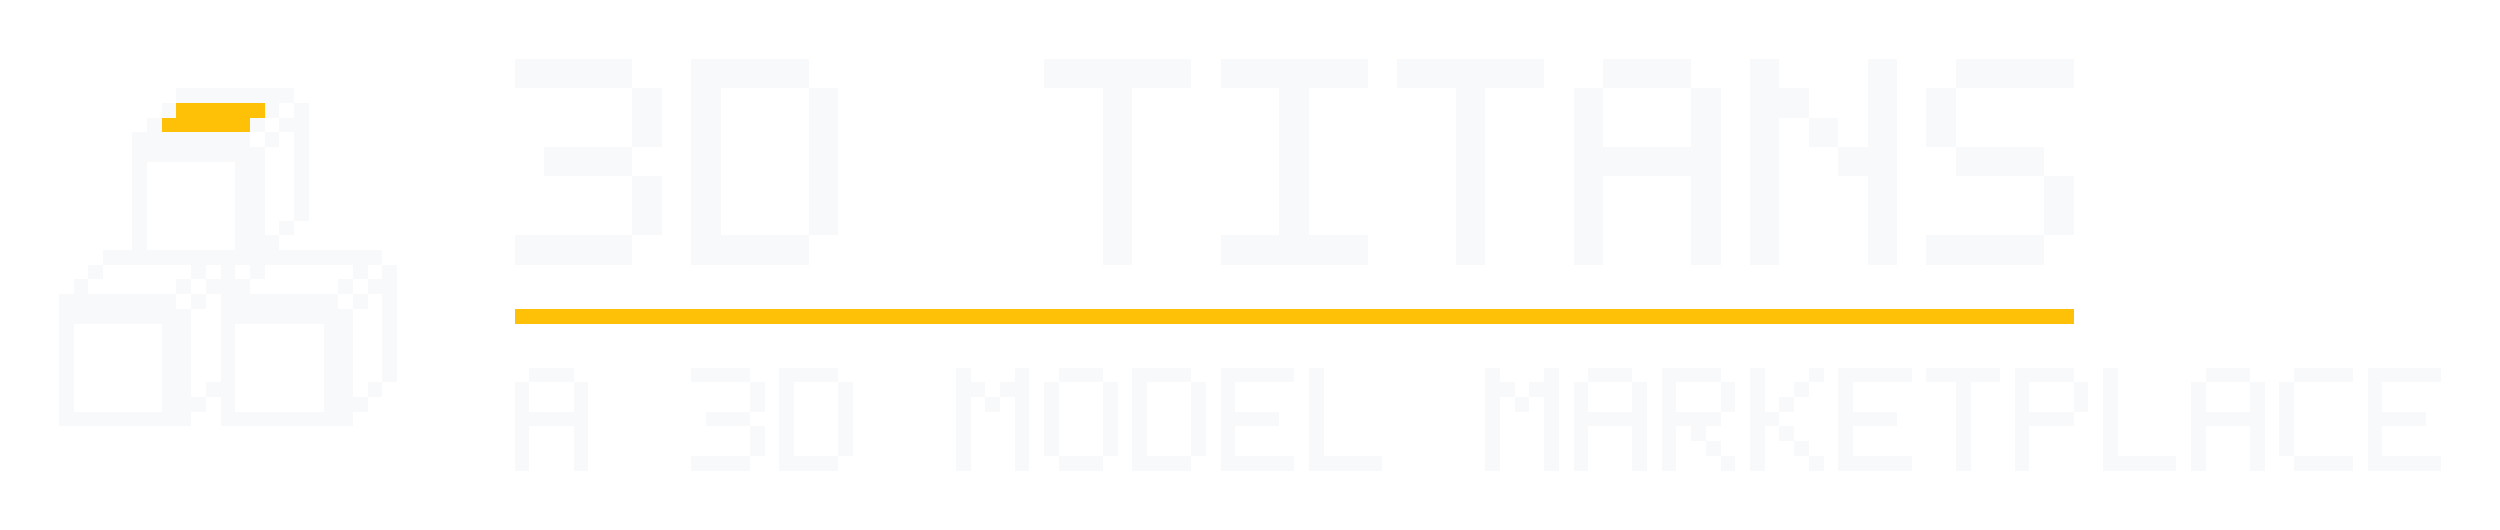
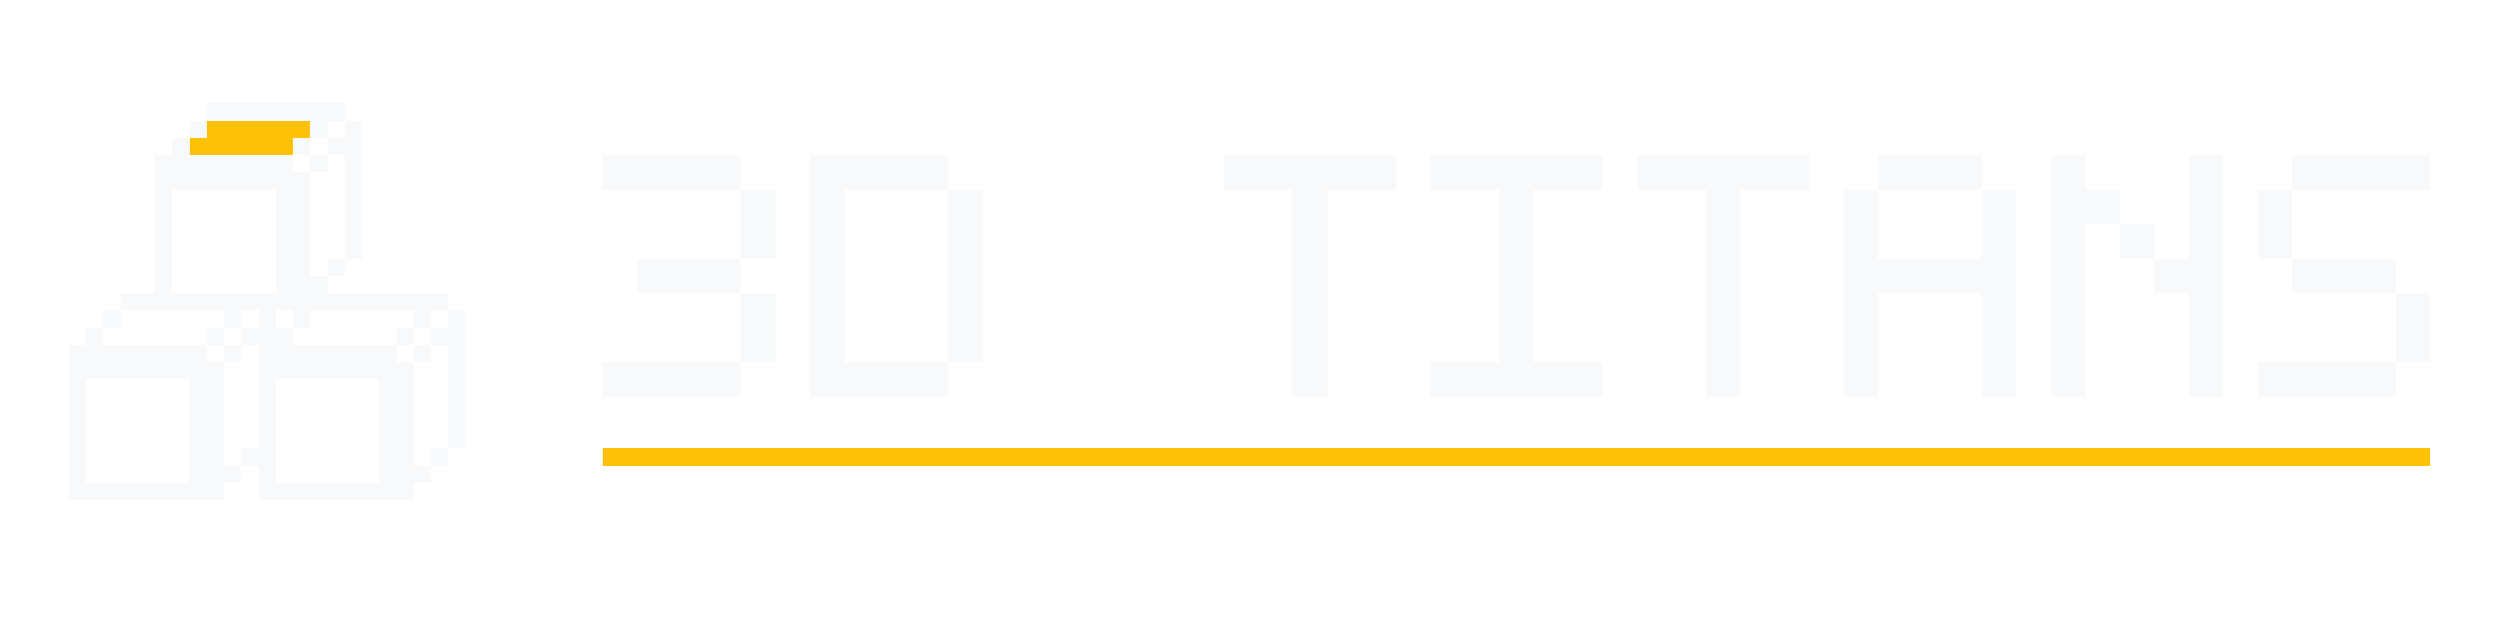
- <svg xmlns="http://www.w3.org/2000/svg" viewBox="0 0 680 144" shape-rendering="crispEdges" style="image-rendering:pixelated;display:block">
+ <svg xmlns="http://www.w3.org/2000/svg" viewBox="0 0 580 144" shape-rendering="crispEdges" style="image-rendering:pixelated;display:block">
  <rect x="28" y="68" width="4" height="4" fill="#F8F9FA" />
  <rect x="32" y="68" width="4" height="4" fill="#F8F9FA" />
  <rect x="36" y="68" width="4" height="4" fill="#F8F9FA" />
  <rect x="40" y="68" width="4" height="4" fill="#F8F9FA" />
  <rect x="44" y="68" width="4" height="4" fill="#F8F9FA" />
  <rect x="48" y="68" width="4" height="4" fill="#F8F9FA" />
  <rect x="52" y="68" width="4" height="4" fill="#F8F9FA" />
  <rect x="56" y="68" width="4" height="4" fill="#F8F9FA" />
  <rect x="24" y="72" width="4" height="4" fill="#F8F9FA" />
  <rect x="52" y="72" width="4" height="4" fill="#F8F9FA" />
  <rect x="60" y="72" width="4" height="4" fill="#F8F9FA" />
  <rect x="20" y="76" width="4" height="4" fill="#F8F9FA" />
  <rect x="48" y="76" width="4" height="4" fill="#F8F9FA" />
  <rect x="56" y="76" width="4" height="4" fill="#F8F9FA" />
  <rect x="60" y="76" width="4" height="4" fill="#F8F9FA" />
  <rect x="16" y="80" width="4" height="4" fill="#F8F9FA" />
  <rect x="20" y="80" width="4" height="4" fill="#F8F9FA" />
  <rect x="24" y="80" width="4" height="4" fill="#F8F9FA" />
  <rect x="28" y="80" width="4" height="4" fill="#F8F9FA" />
  <rect x="32" y="80" width="4" height="4" fill="#F8F9FA" />
  <rect x="36" y="80" width="4" height="4" fill="#F8F9FA" />
  <rect x="40" y="80" width="4" height="4" fill="#F8F9FA" />
  <rect x="44" y="80" width="4" height="4" fill="#F8F9FA" />
  <rect x="52" y="80" width="4" height="4" fill="#F8F9FA" />
  <rect x="60" y="80" width="4" height="4" fill="#F8F9FA" />
  <rect x="16" y="84" width="4" height="4" fill="#F8F9FA" />
  <rect x="20" y="84" width="4" height="4" fill="#F8F9FA" />
  <rect x="24" y="84" width="4" height="4" fill="#F8F9FA" />
  <rect x="28" y="84" width="4" height="4" fill="#F8F9FA" />
  <rect x="32" y="84" width="4" height="4" fill="#F8F9FA" />
  <rect x="36" y="84" width="4" height="4" fill="#F8F9FA" />
  <rect x="40" y="84" width="4" height="4" fill="#F8F9FA" />
  <rect x="44" y="84" width="4" height="4" fill="#F8F9FA" />
  <rect x="48" y="84" width="4" height="4" fill="#F8F9FA" />
  <rect x="60" y="84" width="4" height="4" fill="#F8F9FA" />
  <rect x="16" y="88" width="4" height="4" fill="#F8F9FA" />
  <rect x="44" y="88" width="4" height="4" fill="#F8F9FA" />
  <rect x="48" y="88" width="4" height="4" fill="#F8F9FA" />
  <rect x="60" y="88" width="4" height="4" fill="#F8F9FA" />
  <rect x="16" y="92" width="4" height="4" fill="#F8F9FA" />
  <rect x="44" y="92" width="4" height="4" fill="#F8F9FA" />
  <rect x="48" y="92" width="4" height="4" fill="#F8F9FA" />
  <rect x="60" y="92" width="4" height="4" fill="#F8F9FA" />
  <rect x="16" y="96" width="4" height="4" fill="#F8F9FA" />
  <rect x="44" y="96" width="4" height="4" fill="#F8F9FA" />
  <rect x="48" y="96" width="4" height="4" fill="#F8F9FA" />
  <rect x="60" y="96" width="4" height="4" fill="#F8F9FA" />
  <rect x="16" y="100" width="4" height="4" fill="#F8F9FA" />
  <rect x="44" y="100" width="4" height="4" fill="#F8F9FA" />
  <rect x="48" y="100" width="4" height="4" fill="#F8F9FA" />
  <rect x="60" y="100" width="4" height="4" fill="#F8F9FA" />
  <rect x="16" y="104" width="4" height="4" fill="#F8F9FA" />
  <rect x="44" y="104" width="4" height="4" fill="#F8F9FA" />
  <rect x="48" y="104" width="4" height="4" fill="#F8F9FA" />
  <rect x="56" y="104" width="4" height="4" fill="#F8F9FA" />
  <rect x="16" y="108" width="4" height="4" fill="#F8F9FA" />
  <rect x="44" y="108" width="4" height="4" fill="#F8F9FA" />
  <rect x="48" y="108" width="4" height="4" fill="#F8F9FA" />
  <rect x="52" y="108" width="4" height="4" fill="#F8F9FA" />
  <rect x="16" y="112" width="4" height="4" fill="#F8F9FA" />
  <rect x="20" y="112" width="4" height="4" fill="#F8F9FA" />
  <rect x="24" y="112" width="4" height="4" fill="#F8F9FA" />
  <rect x="28" y="112" width="4" height="4" fill="#F8F9FA" />
  <rect x="32" y="112" width="4" height="4" fill="#F8F9FA" />
  <rect x="36" y="112" width="4" height="4" fill="#F8F9FA" />
  <rect x="40" y="112" width="4" height="4" fill="#F8F9FA" />
  <rect x="44" y="112" width="4" height="4" fill="#F8F9FA" />
  <rect x="48" y="112" width="4" height="4" fill="#F8F9FA" />
  <rect x="72" y="68" width="4" height="4" fill="#F8F9FA" />
  <rect x="76" y="68" width="4" height="4" fill="#F8F9FA" />
  <rect x="80" y="68" width="4" height="4" fill="#F8F9FA" />
  <rect x="84" y="68" width="4" height="4" fill="#F8F9FA" />
  <rect x="88" y="68" width="4" height="4" fill="#F8F9FA" />
  <rect x="92" y="68" width="4" height="4" fill="#F8F9FA" />
  <rect x="96" y="68" width="4" height="4" fill="#F8F9FA" />
  <rect x="100" y="68" width="4" height="4" fill="#F8F9FA" />
  <rect x="68" y="72" width="4" height="4" fill="#F8F9FA" />
  <rect x="96" y="72" width="4" height="4" fill="#F8F9FA" />
  <rect x="104" y="72" width="4" height="4" fill="#F8F9FA" />
  <rect x="64" y="76" width="4" height="4" fill="#F8F9FA" />
  <rect x="92" y="76" width="4" height="4" fill="#F8F9FA" />
  <rect x="100" y="76" width="4" height="4" fill="#F8F9FA" />
  <rect x="104" y="76" width="4" height="4" fill="#F8F9FA" />
  <rect x="60" y="80" width="4" height="4" fill="#F8F9FA" />
  <rect x="64" y="80" width="4" height="4" fill="#F8F9FA" />
  <rect x="68" y="80" width="4" height="4" fill="#F8F9FA" />
  <rect x="72" y="80" width="4" height="4" fill="#F8F9FA" />
  <rect x="76" y="80" width="4" height="4" fill="#F8F9FA" />
  <rect x="80" y="80" width="4" height="4" fill="#F8F9FA" />
  <rect x="84" y="80" width="4" height="4" fill="#F8F9FA" />
  <rect x="88" y="80" width="4" height="4" fill="#F8F9FA" />
  <rect x="96" y="80" width="4" height="4" fill="#F8F9FA" />
  <rect x="104" y="80" width="4" height="4" fill="#F8F9FA" />
  <rect x="60" y="84" width="4" height="4" fill="#F8F9FA" />
  <rect x="64" y="84" width="4" height="4" fill="#F8F9FA" />
  <rect x="68" y="84" width="4" height="4" fill="#F8F9FA" />
  <rect x="72" y="84" width="4" height="4" fill="#F8F9FA" />
  <rect x="76" y="84" width="4" height="4" fill="#F8F9FA" />
  <rect x="80" y="84" width="4" height="4" fill="#F8F9FA" />
  <rect x="84" y="84" width="4" height="4" fill="#F8F9FA" />
  <rect x="88" y="84" width="4" height="4" fill="#F8F9FA" />
  <rect x="92" y="84" width="4" height="4" fill="#F8F9FA" />
  <rect x="104" y="84" width="4" height="4" fill="#F8F9FA" />
  <rect x="60" y="88" width="4" height="4" fill="#F8F9FA" />
  <rect x="88" y="88" width="4" height="4" fill="#F8F9FA" />
  <rect x="92" y="88" width="4" height="4" fill="#F8F9FA" />
  <rect x="104" y="88" width="4" height="4" fill="#F8F9FA" />
  <rect x="60" y="92" width="4" height="4" fill="#F8F9FA" />
  <rect x="88" y="92" width="4" height="4" fill="#F8F9FA" />
  <rect x="92" y="92" width="4" height="4" fill="#F8F9FA" />
  <rect x="104" y="92" width="4" height="4" fill="#F8F9FA" />
  <rect x="60" y="96" width="4" height="4" fill="#F8F9FA" />
  <rect x="88" y="96" width="4" height="4" fill="#F8F9FA" />
  <rect x="92" y="96" width="4" height="4" fill="#F8F9FA" />
  <rect x="104" y="96" width="4" height="4" fill="#F8F9FA" />
  <rect x="60" y="100" width="4" height="4" fill="#F8F9FA" />
  <rect x="88" y="100" width="4" height="4" fill="#F8F9FA" />
  <rect x="92" y="100" width="4" height="4" fill="#F8F9FA" />
  <rect x="104" y="100" width="4" height="4" fill="#F8F9FA" />
  <rect x="60" y="104" width="4" height="4" fill="#F8F9FA" />
  <rect x="88" y="104" width="4" height="4" fill="#F8F9FA" />
  <rect x="92" y="104" width="4" height="4" fill="#F8F9FA" />
  <rect x="100" y="104" width="4" height="4" fill="#F8F9FA" />
  <rect x="60" y="108" width="4" height="4" fill="#F8F9FA" />
  <rect x="88" y="108" width="4" height="4" fill="#F8F9FA" />
  <rect x="92" y="108" width="4" height="4" fill="#F8F9FA" />
  <rect x="96" y="108" width="4" height="4" fill="#F8F9FA" />
  <rect x="60" y="112" width="4" height="4" fill="#F8F9FA" />
  <rect x="64" y="112" width="4" height="4" fill="#F8F9FA" />
  <rect x="68" y="112" width="4" height="4" fill="#F8F9FA" />
  <rect x="72" y="112" width="4" height="4" fill="#F8F9FA" />
  <rect x="76" y="112" width="4" height="4" fill="#F8F9FA" />
  <rect x="80" y="112" width="4" height="4" fill="#F8F9FA" />
  <rect x="84" y="112" width="4" height="4" fill="#F8F9FA" />
  <rect x="88" y="112" width="4" height="4" fill="#F8F9FA" />
  <rect x="92" y="112" width="4" height="4" fill="#F8F9FA" />
  <rect x="48" y="24" width="4" height="4" fill="#F8F9FA" />
  <rect x="52" y="24" width="4" height="4" fill="#F8F9FA" />
  <rect x="56" y="24" width="4" height="4" fill="#F8F9FA" />
  <rect x="60" y="24" width="4" height="4" fill="#F8F9FA" />
  <rect x="64" y="24" width="4" height="4" fill="#F8F9FA" />
  <rect x="68" y="24" width="4" height="4" fill="#F8F9FA" />
  <rect x="72" y="24" width="4" height="4" fill="#F8F9FA" />
  <rect x="76" y="24" width="4" height="4" fill="#F8F9FA" />
  <rect x="44" y="28" width="4" height="4" fill="#F8F9FA" />
  <rect x="48" y="28" width="4" height="4" fill="#FFC107" />
  <rect x="52" y="28" width="4" height="4" fill="#FFC107" />
  <rect x="56" y="28" width="4" height="4" fill="#FFC107" />
  <rect x="60" y="28" width="4" height="4" fill="#FFC107" />
  <rect x="64" y="28" width="4" height="4" fill="#FFC107" />
  <rect x="68" y="28" width="4" height="4" fill="#FFC107" />
  <rect x="72" y="28" width="4" height="4" fill="#F8F9FA" />
  <rect x="80" y="28" width="4" height="4" fill="#F8F9FA" />
  <rect x="40" y="32" width="4" height="4" fill="#F8F9FA" />
  <rect x="44" y="32" width="4" height="4" fill="#FFC107" />
  <rect x="48" y="32" width="4" height="4" fill="#FFC107" />
  <rect x="52" y="32" width="4" height="4" fill="#FFC107" />
  <rect x="56" y="32" width="4" height="4" fill="#FFC107" />
  <rect x="60" y="32" width="4" height="4" fill="#FFC107" />
  <rect x="64" y="32" width="4" height="4" fill="#FFC107" />
  <rect x="68" y="32" width="4" height="4" fill="#F8F9FA" />
  <rect x="76" y="32" width="4" height="4" fill="#F8F9FA" />
  <rect x="80" y="32" width="4" height="4" fill="#F8F9FA" />
  <rect x="36" y="36" width="4" height="4" fill="#F8F9FA" />
  <rect x="40" y="36" width="4" height="4" fill="#F8F9FA" />
  <rect x="44" y="36" width="4" height="4" fill="#F8F9FA" />
  <rect x="48" y="36" width="4" height="4" fill="#F8F9FA" />
  <rect x="52" y="36" width="4" height="4" fill="#F8F9FA" />
  <rect x="56" y="36" width="4" height="4" fill="#F8F9FA" />
  <rect x="60" y="36" width="4" height="4" fill="#F8F9FA" />
  <rect x="64" y="36" width="4" height="4" fill="#F8F9FA" />
  <rect x="72" y="36" width="4" height="4" fill="#F8F9FA" />
  <rect x="80" y="36" width="4" height="4" fill="#F8F9FA" />
  <rect x="36" y="40" width="4" height="4" fill="#F8F9FA" />
  <rect x="40" y="40" width="4" height="4" fill="#F8F9FA" />
  <rect x="44" y="40" width="4" height="4" fill="#F8F9FA" />
  <rect x="48" y="40" width="4" height="4" fill="#F8F9FA" />
  <rect x="52" y="40" width="4" height="4" fill="#F8F9FA" />
  <rect x="56" y="40" width="4" height="4" fill="#F8F9FA" />
  <rect x="60" y="40" width="4" height="4" fill="#F8F9FA" />
  <rect x="64" y="40" width="4" height="4" fill="#F8F9FA" />
  <rect x="68" y="40" width="4" height="4" fill="#F8F9FA" />
  <rect x="80" y="40" width="4" height="4" fill="#F8F9FA" />
  <rect x="36" y="44" width="4" height="4" fill="#F8F9FA" />
  <rect x="64" y="44" width="4" height="4" fill="#F8F9FA" />
  <rect x="68" y="44" width="4" height="4" fill="#F8F9FA" />
  <rect x="80" y="44" width="4" height="4" fill="#F8F9FA" />
  <rect x="36" y="48" width="4" height="4" fill="#F8F9FA" />
  <rect x="64" y="48" width="4" height="4" fill="#F8F9FA" />
  <rect x="68" y="48" width="4" height="4" fill="#F8F9FA" />
  <rect x="80" y="48" width="4" height="4" fill="#F8F9FA" />
  <rect x="36" y="52" width="4" height="4" fill="#F8F9FA" />
  <rect x="64" y="52" width="4" height="4" fill="#F8F9FA" />
  <rect x="68" y="52" width="4" height="4" fill="#F8F9FA" />
  <rect x="80" y="52" width="4" height="4" fill="#F8F9FA" />
  <rect x="36" y="56" width="4" height="4" fill="#F8F9FA" />
  <rect x="64" y="56" width="4" height="4" fill="#F8F9FA" />
  <rect x="68" y="56" width="4" height="4" fill="#F8F9FA" />
  <rect x="80" y="56" width="4" height="4" fill="#F8F9FA" />
  <rect x="36" y="60" width="4" height="4" fill="#F8F9FA" />
  <rect x="64" y="60" width="4" height="4" fill="#F8F9FA" />
  <rect x="68" y="60" width="4" height="4" fill="#F8F9FA" />
  <rect x="76" y="60" width="4" height="4" fill="#F8F9FA" />
  <rect x="36" y="64" width="4" height="4" fill="#F8F9FA" />
  <rect x="64" y="64" width="4" height="4" fill="#F8F9FA" />
  <rect x="68" y="64" width="4" height="4" fill="#F8F9FA" />
  <rect x="72" y="64" width="4" height="4" fill="#F8F9FA" />
  <rect x="36" y="68" width="4" height="4" fill="#F8F9FA" />
  <rect x="40" y="68" width="4" height="4" fill="#F8F9FA" />
  <rect x="44" y="68" width="4" height="4" fill="#F8F9FA" />
  <rect x="48" y="68" width="4" height="4" fill="#F8F9FA" />
  <rect x="52" y="68" width="4" height="4" fill="#F8F9FA" />
  <rect x="56" y="68" width="4" height="4" fill="#F8F9FA" />
  <rect x="60" y="68" width="4" height="4" fill="#F8F9FA" />
  <rect x="64" y="68" width="4" height="4" fill="#F8F9FA" />
  <rect x="68" y="68" width="4" height="4" fill="#F8F9FA" />
-   <rect x="140" y="16" width="8" height="8" fill="#F8F9FA" />
-   <rect x="148" y="16" width="8" height="8" fill="#F8F9FA" />
-   <rect x="156" y="16" width="8" height="8" fill="#F8F9FA" />
-   <rect x="164" y="16" width="8" height="8" fill="#F8F9FA" />
-   <rect x="172" y="24" width="8" height="8" fill="#F8F9FA" />
-   <rect x="172" y="32" width="8" height="8" fill="#F8F9FA" />
-   <rect x="148" y="40" width="8" height="8" fill="#F8F9FA" />
-   <rect x="156" y="40" width="8" height="8" fill="#F8F9FA" />
-   <rect x="164" y="40" width="8" height="8" fill="#F8F9FA" />
-   <rect x="172" y="48" width="8" height="8" fill="#F8F9FA" />
-   <rect x="172" y="56" width="8" height="8" fill="#F8F9FA" />
-   <rect x="140" y="64" width="8" height="8" fill="#F8F9FA" />
-   <rect x="148" y="64" width="8" height="8" fill="#F8F9FA" />
-   <rect x="156" y="64" width="8" height="8" fill="#F8F9FA" />
-   <rect x="164" y="64" width="8" height="8" fill="#F8F9FA" />
-   <rect x="188" y="16" width="8" height="8" fill="#F8F9FA" />
-   <rect x="196" y="16" width="8" height="8" fill="#F8F9FA" />
-   <rect x="204" y="16" width="8" height="8" fill="#F8F9FA" />
-   <rect x="212" y="16" width="8" height="8" fill="#F8F9FA" />
-   <rect x="188" y="24" width="8" height="8" fill="#F8F9FA" />
-   <rect x="220" y="24" width="8" height="8" fill="#F8F9FA" />
-   <rect x="188" y="32" width="8" height="8" fill="#F8F9FA" />
-   <rect x="220" y="32" width="8" height="8" fill="#F8F9FA" />
-   <rect x="188" y="40" width="8" height="8" fill="#F8F9FA" />
-   <rect x="220" y="40" width="8" height="8" fill="#F8F9FA" />
-   <rect x="188" y="48" width="8" height="8" fill="#F8F9FA" />
-   <rect x="220" y="48" width="8" height="8" fill="#F8F9FA" />
-   <rect x="188" y="56" width="8" height="8" fill="#F8F9FA" />
-   <rect x="220" y="56" width="8" height="8" fill="#F8F9FA" />
-   <rect x="188" y="64" width="8" height="8" fill="#F8F9FA" />
-   <rect x="196" y="64" width="8" height="8" fill="#F8F9FA" />
-   <rect x="204" y="64" width="8" height="8" fill="#F8F9FA" />
-   <rect x="212" y="64" width="8" height="8" fill="#F8F9FA" />
-   <rect x="284" y="16" width="8" height="8" fill="#F8F9FA" />
-   <rect x="292" y="16" width="8" height="8" fill="#F8F9FA" />
-   <rect x="300" y="16" width="8" height="8" fill="#F8F9FA" />
-   <rect x="308" y="16" width="8" height="8" fill="#F8F9FA" />
-   <rect x="316" y="16" width="8" height="8" fill="#F8F9FA" />
-   <rect x="300" y="24" width="8" height="8" fill="#F8F9FA" />
-   <rect x="300" y="32" width="8" height="8" fill="#F8F9FA" />
-   <rect x="300" y="40" width="8" height="8" fill="#F8F9FA" />
-   <rect x="300" y="48" width="8" height="8" fill="#F8F9FA" />
-   <rect x="300" y="56" width="8" height="8" fill="#F8F9FA" />
-   <rect x="300" y="64" width="8" height="8" fill="#F8F9FA" />
-   <rect x="332" y="16" width="8" height="8" fill="#F8F9FA" />
-   <rect x="340" y="16" width="8" height="8" fill="#F8F9FA" />
-   <rect x="348" y="16" width="8" height="8" fill="#F8F9FA" />
-   <rect x="356" y="16" width="8" height="8" fill="#F8F9FA" />
-   <rect x="364" y="16" width="8" height="8" fill="#F8F9FA" />
-   <rect x="348" y="24" width="8" height="8" fill="#F8F9FA" />
-   <rect x="348" y="32" width="8" height="8" fill="#F8F9FA" />
-   <rect x="348" y="40" width="8" height="8" fill="#F8F9FA" />
-   <rect x="348" y="48" width="8" height="8" fill="#F8F9FA" />
-   <rect x="348" y="56" width="8" height="8" fill="#F8F9FA" />
-   <rect x="332" y="64" width="8" height="8" fill="#F8F9FA" />
-   <rect x="340" y="64" width="8" height="8" fill="#F8F9FA" />
-   <rect x="348" y="64" width="8" height="8" fill="#F8F9FA" />
-   <rect x="356" y="64" width="8" height="8" fill="#F8F9FA" />
-   <rect x="364" y="64" width="8" height="8" fill="#F8F9FA" />
-   <rect x="380" y="16" width="8" height="8" fill="#F8F9FA" />
-   <rect x="388" y="16" width="8" height="8" fill="#F8F9FA" />
-   <rect x="396" y="16" width="8" height="8" fill="#F8F9FA" />
-   <rect x="404" y="16" width="8" height="8" fill="#F8F9FA" />
-   <rect x="412" y="16" width="8" height="8" fill="#F8F9FA" />
-   <rect x="396" y="24" width="8" height="8" fill="#F8F9FA" />
-   <rect x="396" y="32" width="8" height="8" fill="#F8F9FA" />
-   <rect x="396" y="40" width="8" height="8" fill="#F8F9FA" />
-   <rect x="396" y="48" width="8" height="8" fill="#F8F9FA" />
-   <rect x="396" y="56" width="8" height="8" fill="#F8F9FA" />
-   <rect x="396" y="64" width="8" height="8" fill="#F8F9FA" />
-   <rect x="436" y="16" width="8" height="8" fill="#F8F9FA" />
-   <rect x="444" y="16" width="8" height="8" fill="#F8F9FA" />
-   <rect x="452" y="16" width="8" height="8" fill="#F8F9FA" />
-   <rect x="428" y="24" width="8" height="8" fill="#F8F9FA" />
-   <rect x="460" y="24" width="8" height="8" fill="#F8F9FA" />
-   <rect x="428" y="32" width="8" height="8" fill="#F8F9FA" />
-   <rect x="460" y="32" width="8" height="8" fill="#F8F9FA" />
-   <rect x="428" y="40" width="8" height="8" fill="#F8F9FA" />
-   <rect x="436" y="40" width="8" height="8" fill="#F8F9FA" />
-   <rect x="444" y="40" width="8" height="8" fill="#F8F9FA" />
-   <rect x="452" y="40" width="8" height="8" fill="#F8F9FA" />
-   <rect x="460" y="40" width="8" height="8" fill="#F8F9FA" />
-   <rect x="428" y="48" width="8" height="8" fill="#F8F9FA" />
-   <rect x="460" y="48" width="8" height="8" fill="#F8F9FA" />
-   <rect x="428" y="56" width="8" height="8" fill="#F8F9FA" />
-   <rect x="460" y="56" width="8" height="8" fill="#F8F9FA" />
-   <rect x="428" y="64" width="8" height="8" fill="#F8F9FA" />
-   <rect x="460" y="64" width="8" height="8" fill="#F8F9FA" />
-   <rect x="476" y="16" width="8" height="8" fill="#F8F9FA" />
-   <rect x="508" y="16" width="8" height="8" fill="#F8F9FA" />
-   <rect x="476" y="24" width="8" height="8" fill="#F8F9FA" />
-   <rect x="484" y="24" width="8" height="8" fill="#F8F9FA" />
-   <rect x="508" y="24" width="8" height="8" fill="#F8F9FA" />
-   <rect x="476" y="32" width="8" height="8" fill="#F8F9FA" />
-   <rect x="492" y="32" width="8" height="8" fill="#F8F9FA" />
-   <rect x="508" y="32" width="8" height="8" fill="#F8F9FA" />
-   <rect x="476" y="40" width="8" height="8" fill="#F8F9FA" />
-   <rect x="500" y="40" width="8" height="8" fill="#F8F9FA" />
-   <rect x="508" y="40" width="8" height="8" fill="#F8F9FA" />
-   <rect x="476" y="48" width="8" height="8" fill="#F8F9FA" />
-   <rect x="508" y="48" width="8" height="8" fill="#F8F9FA" />
-   <rect x="476" y="56" width="8" height="8" fill="#F8F9FA" />
-   <rect x="508" y="56" width="8" height="8" fill="#F8F9FA" />
-   <rect x="476" y="64" width="8" height="8" fill="#F8F9FA" />
-   <rect x="508" y="64" width="8" height="8" fill="#F8F9FA" />
-   <rect x="532" y="16" width="8" height="8" fill="#F8F9FA" />
-   <rect x="540" y="16" width="8" height="8" fill="#F8F9FA" />
-   <rect x="548" y="16" width="8" height="8" fill="#F8F9FA" />
-   <rect x="556" y="16" width="8" height="8" fill="#F8F9FA" />
-   <rect x="524" y="24" width="8" height="8" fill="#F8F9FA" />
-   <rect x="524" y="32" width="8" height="8" fill="#F8F9FA" />
-   <rect x="532" y="40" width="8" height="8" fill="#F8F9FA" />
-   <rect x="540" y="40" width="8" height="8" fill="#F8F9FA" />
-   <rect x="548" y="40" width="8" height="8" fill="#F8F9FA" />
-   <rect x="556" y="48" width="8" height="8" fill="#F8F9FA" />
-   <rect x="556" y="56" width="8" height="8" fill="#F8F9FA" />
-   <rect x="524" y="64" width="8" height="8" fill="#F8F9FA" />
-   <rect x="532" y="64" width="8" height="8" fill="#F8F9FA" />
-   <rect x="540" y="64" width="8" height="8" fill="#F8F9FA" />
-   <rect x="548" y="64" width="8" height="8" fill="#F8F9FA" />
-   <rect x="140" y="84" width="424" height="4" fill="#FFC107" />
-   <rect x="144" y="100" width="4" height="4" fill="#F8F9FA" />
-   <rect x="148" y="100" width="4" height="4" fill="#F8F9FA" />
-   <rect x="152" y="100" width="4" height="4" fill="#F8F9FA" />
-   <rect x="140" y="104" width="4" height="4" fill="#F8F9FA" />
-   <rect x="156" y="104" width="4" height="4" fill="#F8F9FA" />
-   <rect x="140" y="108" width="4" height="4" fill="#F8F9FA" />
-   <rect x="156" y="108" width="4" height="4" fill="#F8F9FA" />
-   <rect x="140" y="112" width="4" height="4" fill="#F8F9FA" />
-   <rect x="144" y="112" width="4" height="4" fill="#F8F9FA" />
-   <rect x="148" y="112" width="4" height="4" fill="#F8F9FA" />
-   <rect x="152" y="112" width="4" height="4" fill="#F8F9FA" />
-   <rect x="156" y="112" width="4" height="4" fill="#F8F9FA" />
-   <rect x="140" y="116" width="4" height="4" fill="#F8F9FA" />
-   <rect x="156" y="116" width="4" height="4" fill="#F8F9FA" />
-   <rect x="140" y="120" width="4" height="4" fill="#F8F9FA" />
-   <rect x="156" y="120" width="4" height="4" fill="#F8F9FA" />
-   <rect x="140" y="124" width="4" height="4" fill="#F8F9FA" />
-   <rect x="156" y="124" width="4" height="4" fill="#F8F9FA" />
-   <rect x="188" y="100" width="4" height="4" fill="#F8F9FA" />
-   <rect x="192" y="100" width="4" height="4" fill="#F8F9FA" />
-   <rect x="196" y="100" width="4" height="4" fill="#F8F9FA" />
-   <rect x="200" y="100" width="4" height="4" fill="#F8F9FA" />
-   <rect x="204" y="104" width="4" height="4" fill="#F8F9FA" />
-   <rect x="204" y="108" width="4" height="4" fill="#F8F9FA" />
-   <rect x="192" y="112" width="4" height="4" fill="#F8F9FA" />
-   <rect x="196" y="112" width="4" height="4" fill="#F8F9FA" />
-   <rect x="200" y="112" width="4" height="4" fill="#F8F9FA" />
-   <rect x="204" y="116" width="4" height="4" fill="#F8F9FA" />
-   <rect x="204" y="120" width="4" height="4" fill="#F8F9FA" />
-   <rect x="188" y="124" width="4" height="4" fill="#F8F9FA" />
-   <rect x="192" y="124" width="4" height="4" fill="#F8F9FA" />
-   <rect x="196" y="124" width="4" height="4" fill="#F8F9FA" />
-   <rect x="200" y="124" width="4" height="4" fill="#F8F9FA" />
-   <rect x="212" y="100" width="4" height="4" fill="#F8F9FA" />
-   <rect x="216" y="100" width="4" height="4" fill="#F8F9FA" />
-   <rect x="220" y="100" width="4" height="4" fill="#F8F9FA" />
-   <rect x="224" y="100" width="4" height="4" fill="#F8F9FA" />
-   <rect x="212" y="104" width="4" height="4" fill="#F8F9FA" />
-   <rect x="228" y="104" width="4" height="4" fill="#F8F9FA" />
-   <rect x="212" y="108" width="4" height="4" fill="#F8F9FA" />
-   <rect x="228" y="108" width="4" height="4" fill="#F8F9FA" />
-   <rect x="212" y="112" width="4" height="4" fill="#F8F9FA" />
-   <rect x="228" y="112" width="4" height="4" fill="#F8F9FA" />
-   <rect x="212" y="116" width="4" height="4" fill="#F8F9FA" />
-   <rect x="228" y="116" width="4" height="4" fill="#F8F9FA" />
-   <rect x="212" y="120" width="4" height="4" fill="#F8F9FA" />
-   <rect x="228" y="120" width="4" height="4" fill="#F8F9FA" />
-   <rect x="212" y="124" width="4" height="4" fill="#F8F9FA" />
-   <rect x="216" y="124" width="4" height="4" fill="#F8F9FA" />
-   <rect x="220" y="124" width="4" height="4" fill="#F8F9FA" />
-   <rect x="224" y="124" width="4" height="4" fill="#F8F9FA" />
-   <rect x="260" y="100" width="4" height="4" fill="#F8F9FA" />
-   <rect x="276" y="100" width="4" height="4" fill="#F8F9FA" />
-   <rect x="260" y="104" width="4" height="4" fill="#F8F9FA" />
-   <rect x="264" y="104" width="4" height="4" fill="#F8F9FA" />
-   <rect x="272" y="104" width="4" height="4" fill="#F8F9FA" />
-   <rect x="276" y="104" width="4" height="4" fill="#F8F9FA" />
-   <rect x="260" y="108" width="4" height="4" fill="#F8F9FA" />
-   <rect x="268" y="108" width="4" height="4" fill="#F8F9FA" />
-   <rect x="276" y="108" width="4" height="4" fill="#F8F9FA" />
-   <rect x="260" y="112" width="4" height="4" fill="#F8F9FA" />
-   <rect x="276" y="112" width="4" height="4" fill="#F8F9FA" />
-   <rect x="260" y="116" width="4" height="4" fill="#F8F9FA" />
-   <rect x="276" y="116" width="4" height="4" fill="#F8F9FA" />
-   <rect x="260" y="120" width="4" height="4" fill="#F8F9FA" />
-   <rect x="276" y="120" width="4" height="4" fill="#F8F9FA" />
-   <rect x="260" y="124" width="4" height="4" fill="#F8F9FA" />
-   <rect x="276" y="124" width="4" height="4" fill="#F8F9FA" />
-   <rect x="288" y="100" width="4" height="4" fill="#F8F9FA" />
-   <rect x="292" y="100" width="4" height="4" fill="#F8F9FA" />
-   <rect x="296" y="100" width="4" height="4" fill="#F8F9FA" />
-   <rect x="284" y="104" width="4" height="4" fill="#F8F9FA" />
-   <rect x="300" y="104" width="4" height="4" fill="#F8F9FA" />
-   <rect x="284" y="108" width="4" height="4" fill="#F8F9FA" />
-   <rect x="300" y="108" width="4" height="4" fill="#F8F9FA" />
-   <rect x="284" y="112" width="4" height="4" fill="#F8F9FA" />
-   <rect x="300" y="112" width="4" height="4" fill="#F8F9FA" />
-   <rect x="284" y="116" width="4" height="4" fill="#F8F9FA" />
-   <rect x="300" y="116" width="4" height="4" fill="#F8F9FA" />
-   <rect x="284" y="120" width="4" height="4" fill="#F8F9FA" />
-   <rect x="300" y="120" width="4" height="4" fill="#F8F9FA" />
-   <rect x="288" y="124" width="4" height="4" fill="#F8F9FA" />
-   <rect x="292" y="124" width="4" height="4" fill="#F8F9FA" />
-   <rect x="296" y="124" width="4" height="4" fill="#F8F9FA" />
-   <rect x="308" y="100" width="4" height="4" fill="#F8F9FA" />
-   <rect x="312" y="100" width="4" height="4" fill="#F8F9FA" />
-   <rect x="316" y="100" width="4" height="4" fill="#F8F9FA" />
-   <rect x="320" y="100" width="4" height="4" fill="#F8F9FA" />
-   <rect x="308" y="104" width="4" height="4" fill="#F8F9FA" />
-   <rect x="324" y="104" width="4" height="4" fill="#F8F9FA" />
-   <rect x="308" y="108" width="4" height="4" fill="#F8F9FA" />
-   <rect x="324" y="108" width="4" height="4" fill="#F8F9FA" />
-   <rect x="308" y="112" width="4" height="4" fill="#F8F9FA" />
-   <rect x="324" y="112" width="4" height="4" fill="#F8F9FA" />
-   <rect x="308" y="116" width="4" height="4" fill="#F8F9FA" />
-   <rect x="324" y="116" width="4" height="4" fill="#F8F9FA" />
-   <rect x="308" y="120" width="4" height="4" fill="#F8F9FA" />
-   <rect x="324" y="120" width="4" height="4" fill="#F8F9FA" />
-   <rect x="308" y="124" width="4" height="4" fill="#F8F9FA" />
-   <rect x="312" y="124" width="4" height="4" fill="#F8F9FA" />
-   <rect x="316" y="124" width="4" height="4" fill="#F8F9FA" />
-   <rect x="320" y="124" width="4" height="4" fill="#F8F9FA" />
-   <rect x="332" y="100" width="4" height="4" fill="#F8F9FA" />
-   <rect x="336" y="100" width="4" height="4" fill="#F8F9FA" />
-   <rect x="340" y="100" width="4" height="4" fill="#F8F9FA" />
-   <rect x="344" y="100" width="4" height="4" fill="#F8F9FA" />
-   <rect x="348" y="100" width="4" height="4" fill="#F8F9FA" />
-   <rect x="332" y="104" width="4" height="4" fill="#F8F9FA" />
-   <rect x="332" y="108" width="4" height="4" fill="#F8F9FA" />
-   <rect x="332" y="112" width="4" height="4" fill="#F8F9FA" />
-   <rect x="336" y="112" width="4" height="4" fill="#F8F9FA" />
-   <rect x="340" y="112" width="4" height="4" fill="#F8F9FA" />
-   <rect x="344" y="112" width="4" height="4" fill="#F8F9FA" />
-   <rect x="332" y="116" width="4" height="4" fill="#F8F9FA" />
-   <rect x="332" y="120" width="4" height="4" fill="#F8F9FA" />
-   <rect x="332" y="124" width="4" height="4" fill="#F8F9FA" />
-   <rect x="336" y="124" width="4" height="4" fill="#F8F9FA" />
-   <rect x="340" y="124" width="4" height="4" fill="#F8F9FA" />
-   <rect x="344" y="124" width="4" height="4" fill="#F8F9FA" />
-   <rect x="348" y="124" width="4" height="4" fill="#F8F9FA" />
-   <rect x="356" y="100" width="4" height="4" fill="#F8F9FA" />
-   <rect x="356" y="104" width="4" height="4" fill="#F8F9FA" />
-   <rect x="356" y="108" width="4" height="4" fill="#F8F9FA" />
-   <rect x="356" y="112" width="4" height="4" fill="#F8F9FA" />
-   <rect x="356" y="116" width="4" height="4" fill="#F8F9FA" />
-   <rect x="356" y="120" width="4" height="4" fill="#F8F9FA" />
-   <rect x="356" y="124" width="4" height="4" fill="#F8F9FA" />
-   <rect x="360" y="124" width="4" height="4" fill="#F8F9FA" />
-   <rect x="364" y="124" width="4" height="4" fill="#F8F9FA" />
-   <rect x="368" y="124" width="4" height="4" fill="#F8F9FA" />
-   <rect x="372" y="124" width="4" height="4" fill="#F8F9FA" />
-   <rect x="404" y="100" width="4" height="4" fill="#F8F9FA" />
-   <rect x="420" y="100" width="4" height="4" fill="#F8F9FA" />
-   <rect x="404" y="104" width="4" height="4" fill="#F8F9FA" />
-   <rect x="408" y="104" width="4" height="4" fill="#F8F9FA" />
-   <rect x="416" y="104" width="4" height="4" fill="#F8F9FA" />
-   <rect x="420" y="104" width="4" height="4" fill="#F8F9FA" />
-   <rect x="404" y="108" width="4" height="4" fill="#F8F9FA" />
-   <rect x="412" y="108" width="4" height="4" fill="#F8F9FA" />
-   <rect x="420" y="108" width="4" height="4" fill="#F8F9FA" />
-   <rect x="404" y="112" width="4" height="4" fill="#F8F9FA" />
-   <rect x="420" y="112" width="4" height="4" fill="#F8F9FA" />
-   <rect x="404" y="116" width="4" height="4" fill="#F8F9FA" />
-   <rect x="420" y="116" width="4" height="4" fill="#F8F9FA" />
-   <rect x="404" y="120" width="4" height="4" fill="#F8F9FA" />
-   <rect x="420" y="120" width="4" height="4" fill="#F8F9FA" />
-   <rect x="404" y="124" width="4" height="4" fill="#F8F9FA" />
-   <rect x="420" y="124" width="4" height="4" fill="#F8F9FA" />
-   <rect x="432" y="100" width="4" height="4" fill="#F8F9FA" />
-   <rect x="436" y="100" width="4" height="4" fill="#F8F9FA" />
-   <rect x="440" y="100" width="4" height="4" fill="#F8F9FA" />
-   <rect x="428" y="104" width="4" height="4" fill="#F8F9FA" />
-   <rect x="444" y="104" width="4" height="4" fill="#F8F9FA" />
-   <rect x="428" y="108" width="4" height="4" fill="#F8F9FA" />
-   <rect x="444" y="108" width="4" height="4" fill="#F8F9FA" />
-   <rect x="428" y="112" width="4" height="4" fill="#F8F9FA" />
-   <rect x="432" y="112" width="4" height="4" fill="#F8F9FA" />
-   <rect x="436" y="112" width="4" height="4" fill="#F8F9FA" />
-   <rect x="440" y="112" width="4" height="4" fill="#F8F9FA" />
-   <rect x="444" y="112" width="4" height="4" fill="#F8F9FA" />
-   <rect x="428" y="116" width="4" height="4" fill="#F8F9FA" />
-   <rect x="444" y="116" width="4" height="4" fill="#F8F9FA" />
-   <rect x="428" y="120" width="4" height="4" fill="#F8F9FA" />
-   <rect x="444" y="120" width="4" height="4" fill="#F8F9FA" />
-   <rect x="428" y="124" width="4" height="4" fill="#F8F9FA" />
-   <rect x="444" y="124" width="4" height="4" fill="#F8F9FA" />
-   <rect x="452" y="100" width="4" height="4" fill="#F8F9FA" />
-   <rect x="456" y="100" width="4" height="4" fill="#F8F9FA" />
-   <rect x="460" y="100" width="4" height="4" fill="#F8F9FA" />
-   <rect x="464" y="100" width="4" height="4" fill="#F8F9FA" />
-   <rect x="452" y="104" width="4" height="4" fill="#F8F9FA" />
-   <rect x="468" y="104" width="4" height="4" fill="#F8F9FA" />
-   <rect x="452" y="108" width="4" height="4" fill="#F8F9FA" />
-   <rect x="468" y="108" width="4" height="4" fill="#F8F9FA" />
-   <rect x="452" y="112" width="4" height="4" fill="#F8F9FA" />
-   <rect x="456" y="112" width="4" height="4" fill="#F8F9FA" />
-   <rect x="460" y="112" width="4" height="4" fill="#F8F9FA" />
-   <rect x="464" y="112" width="4" height="4" fill="#F8F9FA" />
-   <rect x="452" y="116" width="4" height="4" fill="#F8F9FA" />
-   <rect x="460" y="116" width="4" height="4" fill="#F8F9FA" />
-   <rect x="452" y="120" width="4" height="4" fill="#F8F9FA" />
-   <rect x="464" y="120" width="4" height="4" fill="#F8F9FA" />
-   <rect x="452" y="124" width="4" height="4" fill="#F8F9FA" />
-   <rect x="468" y="124" width="4" height="4" fill="#F8F9FA" />
-   <rect x="476" y="100" width="4" height="4" fill="#F8F9FA" />
-   <rect x="492" y="100" width="4" height="4" fill="#F8F9FA" />
-   <rect x="476" y="104" width="4" height="4" fill="#F8F9FA" />
-   <rect x="488" y="104" width="4" height="4" fill="#F8F9FA" />
-   <rect x="476" y="108" width="4" height="4" fill="#F8F9FA" />
-   <rect x="484" y="108" width="4" height="4" fill="#F8F9FA" />
-   <rect x="476" y="112" width="4" height="4" fill="#F8F9FA" />
-   <rect x="480" y="112" width="4" height="4" fill="#F8F9FA" />
-   <rect x="476" y="116" width="4" height="4" fill="#F8F9FA" />
-   <rect x="484" y="116" width="4" height="4" fill="#F8F9FA" />
-   <rect x="476" y="120" width="4" height="4" fill="#F8F9FA" />
-   <rect x="488" y="120" width="4" height="4" fill="#F8F9FA" />
-   <rect x="476" y="124" width="4" height="4" fill="#F8F9FA" />
-   <rect x="492" y="124" width="4" height="4" fill="#F8F9FA" />
-   <rect x="500" y="100" width="4" height="4" fill="#F8F9FA" />
-   <rect x="504" y="100" width="4" height="4" fill="#F8F9FA" />
-   <rect x="508" y="100" width="4" height="4" fill="#F8F9FA" />
-   <rect x="512" y="100" width="4" height="4" fill="#F8F9FA" />
-   <rect x="516" y="100" width="4" height="4" fill="#F8F9FA" />
-   <rect x="500" y="104" width="4" height="4" fill="#F8F9FA" />
-   <rect x="500" y="108" width="4" height="4" fill="#F8F9FA" />
-   <rect x="500" y="112" width="4" height="4" fill="#F8F9FA" />
-   <rect x="504" y="112" width="4" height="4" fill="#F8F9FA" />
-   <rect x="508" y="112" width="4" height="4" fill="#F8F9FA" />
-   <rect x="512" y="112" width="4" height="4" fill="#F8F9FA" />
-   <rect x="500" y="116" width="4" height="4" fill="#F8F9FA" />
-   <rect x="500" y="120" width="4" height="4" fill="#F8F9FA" />
-   <rect x="500" y="124" width="4" height="4" fill="#F8F9FA" />
-   <rect x="504" y="124" width="4" height="4" fill="#F8F9FA" />
-   <rect x="508" y="124" width="4" height="4" fill="#F8F9FA" />
-   <rect x="512" y="124" width="4" height="4" fill="#F8F9FA" />
-   <rect x="516" y="124" width="4" height="4" fill="#F8F9FA" />
-   <rect x="524" y="100" width="4" height="4" fill="#F8F9FA" />
-   <rect x="528" y="100" width="4" height="4" fill="#F8F9FA" />
-   <rect x="532" y="100" width="4" height="4" fill="#F8F9FA" />
-   <rect x="536" y="100" width="4" height="4" fill="#F8F9FA" />
-   <rect x="540" y="100" width="4" height="4" fill="#F8F9FA" />
-   <rect x="532" y="104" width="4" height="4" fill="#F8F9FA" />
-   <rect x="532" y="108" width="4" height="4" fill="#F8F9FA" />
-   <rect x="532" y="112" width="4" height="4" fill="#F8F9FA" />
-   <rect x="532" y="116" width="4" height="4" fill="#F8F9FA" />
-   <rect x="532" y="120" width="4" height="4" fill="#F8F9FA" />
-   <rect x="532" y="124" width="4" height="4" fill="#F8F9FA" />
-   <rect x="548" y="100" width="4" height="4" fill="#F8F9FA" />
-   <rect x="552" y="100" width="4" height="4" fill="#F8F9FA" />
-   <rect x="556" y="100" width="4" height="4" fill="#F8F9FA" />
-   <rect x="560" y="100" width="4" height="4" fill="#F8F9FA" />
-   <rect x="548" y="104" width="4" height="4" fill="#F8F9FA" />
-   <rect x="564" y="104" width="4" height="4" fill="#F8F9FA" />
-   <rect x="548" y="108" width="4" height="4" fill="#F8F9FA" />
-   <rect x="564" y="108" width="4" height="4" fill="#F8F9FA" />
-   <rect x="548" y="112" width="4" height="4" fill="#F8F9FA" />
-   <rect x="552" y="112" width="4" height="4" fill="#F8F9FA" />
-   <rect x="556" y="112" width="4" height="4" fill="#F8F9FA" />
-   <rect x="560" y="112" width="4" height="4" fill="#F8F9FA" />
-   <rect x="548" y="116" width="4" height="4" fill="#F8F9FA" />
-   <rect x="548" y="120" width="4" height="4" fill="#F8F9FA" />
-   <rect x="548" y="124" width="4" height="4" fill="#F8F9FA" />
-   <rect x="572" y="100" width="4" height="4" fill="#F8F9FA" />
-   <rect x="572" y="104" width="4" height="4" fill="#F8F9FA" />
-   <rect x="572" y="108" width="4" height="4" fill="#F8F9FA" />
-   <rect x="572" y="112" width="4" height="4" fill="#F8F9FA" />
-   <rect x="572" y="116" width="4" height="4" fill="#F8F9FA" />
-   <rect x="572" y="120" width="4" height="4" fill="#F8F9FA" />
-   <rect x="572" y="124" width="4" height="4" fill="#F8F9FA" />
-   <rect x="576" y="124" width="4" height="4" fill="#F8F9FA" />
-   <rect x="580" y="124" width="4" height="4" fill="#F8F9FA" />
-   <rect x="584" y="124" width="4" height="4" fill="#F8F9FA" />
-   <rect x="588" y="124" width="4" height="4" fill="#F8F9FA" />
-   <rect x="600" y="100" width="4" height="4" fill="#F8F9FA" />
-   <rect x="604" y="100" width="4" height="4" fill="#F8F9FA" />
-   <rect x="608" y="100" width="4" height="4" fill="#F8F9FA" />
-   <rect x="596" y="104" width="4" height="4" fill="#F8F9FA" />
-   <rect x="612" y="104" width="4" height="4" fill="#F8F9FA" />
-   <rect x="596" y="108" width="4" height="4" fill="#F8F9FA" />
-   <rect x="612" y="108" width="4" height="4" fill="#F8F9FA" />
-   <rect x="596" y="112" width="4" height="4" fill="#F8F9FA" />
-   <rect x="600" y="112" width="4" height="4" fill="#F8F9FA" />
-   <rect x="604" y="112" width="4" height="4" fill="#F8F9FA" />
-   <rect x="608" y="112" width="4" height="4" fill="#F8F9FA" />
-   <rect x="612" y="112" width="4" height="4" fill="#F8F9FA" />
-   <rect x="596" y="116" width="4" height="4" fill="#F8F9FA" />
-   <rect x="612" y="116" width="4" height="4" fill="#F8F9FA" />
-   <rect x="596" y="120" width="4" height="4" fill="#F8F9FA" />
-   <rect x="612" y="120" width="4" height="4" fill="#F8F9FA" />
-   <rect x="596" y="124" width="4" height="4" fill="#F8F9FA" />
-   <rect x="612" y="124" width="4" height="4" fill="#F8F9FA" />
-   <rect x="624" y="100" width="4" height="4" fill="#F8F9FA" />
-   <rect x="628" y="100" width="4" height="4" fill="#F8F9FA" />
-   <rect x="632" y="100" width="4" height="4" fill="#F8F9FA" />
-   <rect x="636" y="100" width="4" height="4" fill="#F8F9FA" />
-   <rect x="620" y="104" width="4" height="4" fill="#F8F9FA" />
-   <rect x="620" y="108" width="4" height="4" fill="#F8F9FA" />
-   <rect x="620" y="112" width="4" height="4" fill="#F8F9FA" />
-   <rect x="620" y="116" width="4" height="4" fill="#F8F9FA" />
-   <rect x="620" y="120" width="4" height="4" fill="#F8F9FA" />
-   <rect x="624" y="124" width="4" height="4" fill="#F8F9FA" />
-   <rect x="628" y="124" width="4" height="4" fill="#F8F9FA" />
-   <rect x="632" y="124" width="4" height="4" fill="#F8F9FA" />
-   <rect x="636" y="124" width="4" height="4" fill="#F8F9FA" />
-   <rect x="644" y="100" width="4" height="4" fill="#F8F9FA" />
-   <rect x="648" y="100" width="4" height="4" fill="#F8F9FA" />
-   <rect x="652" y="100" width="4" height="4" fill="#F8F9FA" />
-   <rect x="656" y="100" width="4" height="4" fill="#F8F9FA" />
-   <rect x="660" y="100" width="4" height="4" fill="#F8F9FA" />
-   <rect x="644" y="104" width="4" height="4" fill="#F8F9FA" />
-   <rect x="644" y="108" width="4" height="4" fill="#F8F9FA" />
-   <rect x="644" y="112" width="4" height="4" fill="#F8F9FA" />
-   <rect x="648" y="112" width="4" height="4" fill="#F8F9FA" />
-   <rect x="652" y="112" width="4" height="4" fill="#F8F9FA" />
-   <rect x="656" y="112" width="4" height="4" fill="#F8F9FA" />
-   <rect x="644" y="116" width="4" height="4" fill="#F8F9FA" />
-   <rect x="644" y="120" width="4" height="4" fill="#F8F9FA" />
-   <rect x="644" y="124" width="4" height="4" fill="#F8F9FA" />
-   <rect x="648" y="124" width="4" height="4" fill="#F8F9FA" />
-   <rect x="652" y="124" width="4" height="4" fill="#F8F9FA" />
-   <rect x="656" y="124" width="4" height="4" fill="#F8F9FA" />
-   <rect x="660" y="124" width="4" height="4" fill="#F8F9FA" />
+   <rect x="140" y="36" width="8" height="8" fill="#F8F9FA" />
+   <rect x="148" y="36" width="8" height="8" fill="#F8F9FA" />
+   <rect x="156" y="36" width="8" height="8" fill="#F8F9FA" />
+   <rect x="164" y="36" width="8" height="8" fill="#F8F9FA" />
+   <rect x="172" y="44" width="8" height="8" fill="#F8F9FA" />
+   <rect x="172" y="52" width="8" height="8" fill="#F8F9FA" />
+   <rect x="148" y="60" width="8" height="8" fill="#F8F9FA" />
+   <rect x="156" y="60" width="8" height="8" fill="#F8F9FA" />
+   <rect x="164" y="60" width="8" height="8" fill="#F8F9FA" />
+   <rect x="172" y="68" width="8" height="8" fill="#F8F9FA" />
+   <rect x="172" y="76" width="8" height="8" fill="#F8F9FA" />
+   <rect x="140" y="84" width="8" height="8" fill="#F8F9FA" />
+   <rect x="148" y="84" width="8" height="8" fill="#F8F9FA" />
+   <rect x="156" y="84" width="8" height="8" fill="#F8F9FA" />
+   <rect x="164" y="84" width="8" height="8" fill="#F8F9FA" />
+   <rect x="188" y="36" width="8" height="8" fill="#F8F9FA" />
+   <rect x="196" y="36" width="8" height="8" fill="#F8F9FA" />
+   <rect x="204" y="36" width="8" height="8" fill="#F8F9FA" />
+   <rect x="212" y="36" width="8" height="8" fill="#F8F9FA" />
+   <rect x="188" y="44" width="8" height="8" fill="#F8F9FA" />
+   <rect x="220" y="44" width="8" height="8" fill="#F8F9FA" />
+   <rect x="188" y="52" width="8" height="8" fill="#F8F9FA" />
+   <rect x="220" y="52" width="8" height="8" fill="#F8F9FA" />
+   <rect x="188" y="60" width="8" height="8" fill="#F8F9FA" />
+   <rect x="220" y="60" width="8" height="8" fill="#F8F9FA" />
+   <rect x="188" y="68" width="8" height="8" fill="#F8F9FA" />
+   <rect x="220" y="68" width="8" height="8" fill="#F8F9FA" />
+   <rect x="188" y="76" width="8" height="8" fill="#F8F9FA" />
+   <rect x="220" y="76" width="8" height="8" fill="#F8F9FA" />
+   <rect x="188" y="84" width="8" height="8" fill="#F8F9FA" />
+   <rect x="196" y="84" width="8" height="8" fill="#F8F9FA" />
+   <rect x="204" y="84" width="8" height="8" fill="#F8F9FA" />
+   <rect x="212" y="84" width="8" height="8" fill="#F8F9FA" />
+   <rect x="284" y="36" width="8" height="8" fill="#F8F9FA" />
+   <rect x="292" y="36" width="8" height="8" fill="#F8F9FA" />
+   <rect x="300" y="36" width="8" height="8" fill="#F8F9FA" />
+   <rect x="308" y="36" width="8" height="8" fill="#F8F9FA" />
+   <rect x="316" y="36" width="8" height="8" fill="#F8F9FA" />
+   <rect x="300" y="44" width="8" height="8" fill="#F8F9FA" />
+   <rect x="300" y="52" width="8" height="8" fill="#F8F9FA" />
+   <rect x="300" y="60" width="8" height="8" fill="#F8F9FA" />
+   <rect x="300" y="68" width="8" height="8" fill="#F8F9FA" />
+   <rect x="300" y="76" width="8" height="8" fill="#F8F9FA" />
+   <rect x="300" y="84" width="8" height="8" fill="#F8F9FA" />
+   <rect x="332" y="36" width="8" height="8" fill="#F8F9FA" />
+   <rect x="340" y="36" width="8" height="8" fill="#F8F9FA" />
+   <rect x="348" y="36" width="8" height="8" fill="#F8F9FA" />
+   <rect x="356" y="36" width="8" height="8" fill="#F8F9FA" />
+   <rect x="364" y="36" width="8" height="8" fill="#F8F9FA" />
+   <rect x="348" y="44" width="8" height="8" fill="#F8F9FA" />
+   <rect x="348" y="52" width="8" height="8" fill="#F8F9FA" />
+   <rect x="348" y="60" width="8" height="8" fill="#F8F9FA" />
+   <rect x="348" y="68" width="8" height="8" fill="#F8F9FA" />
+   <rect x="348" y="76" width="8" height="8" fill="#F8F9FA" />
+   <rect x="332" y="84" width="8" height="8" fill="#F8F9FA" />
+   <rect x="340" y="84" width="8" height="8" fill="#F8F9FA" />
+   <rect x="348" y="84" width="8" height="8" fill="#F8F9FA" />
+   <rect x="356" y="84" width="8" height="8" fill="#F8F9FA" />
+   <rect x="364" y="84" width="8" height="8" fill="#F8F9FA" />
+   <rect x="380" y="36" width="8" height="8" fill="#F8F9FA" />
+   <rect x="388" y="36" width="8" height="8" fill="#F8F9FA" />
+   <rect x="396" y="36" width="8" height="8" fill="#F8F9FA" />
+   <rect x="404" y="36" width="8" height="8" fill="#F8F9FA" />
+   <rect x="412" y="36" width="8" height="8" fill="#F8F9FA" />
+   <rect x="396" y="44" width="8" height="8" fill="#F8F9FA" />
+   <rect x="396" y="52" width="8" height="8" fill="#F8F9FA" />
+   <rect x="396" y="60" width="8" height="8" fill="#F8F9FA" />
+   <rect x="396" y="68" width="8" height="8" fill="#F8F9FA" />
+   <rect x="396" y="76" width="8" height="8" fill="#F8F9FA" />
+   <rect x="396" y="84" width="8" height="8" fill="#F8F9FA" />
+   <rect x="436" y="36" width="8" height="8" fill="#F8F9FA" />
+   <rect x="444" y="36" width="8" height="8" fill="#F8F9FA" />
+   <rect x="452" y="36" width="8" height="8" fill="#F8F9FA" />
+   <rect x="428" y="44" width="8" height="8" fill="#F8F9FA" />
+   <rect x="460" y="44" width="8" height="8" fill="#F8F9FA" />
+   <rect x="428" y="52" width="8" height="8" fill="#F8F9FA" />
+   <rect x="460" y="52" width="8" height="8" fill="#F8F9FA" />
+   <rect x="428" y="60" width="8" height="8" fill="#F8F9FA" />
+   <rect x="436" y="60" width="8" height="8" fill="#F8F9FA" />
+   <rect x="444" y="60" width="8" height="8" fill="#F8F9FA" />
+   <rect x="452" y="60" width="8" height="8" fill="#F8F9FA" />
+   <rect x="460" y="60" width="8" height="8" fill="#F8F9FA" />
+   <rect x="428" y="68" width="8" height="8" fill="#F8F9FA" />
+   <rect x="460" y="68" width="8" height="8" fill="#F8F9FA" />
+   <rect x="428" y="76" width="8" height="8" fill="#F8F9FA" />
+   <rect x="460" y="76" width="8" height="8" fill="#F8F9FA" />
+   <rect x="428" y="84" width="8" height="8" fill="#F8F9FA" />
+   <rect x="460" y="84" width="8" height="8" fill="#F8F9FA" />
+   <rect x="476" y="36" width="8" height="8" fill="#F8F9FA" />
+   <rect x="508" y="36" width="8" height="8" fill="#F8F9FA" />
+   <rect x="476" y="44" width="8" height="8" fill="#F8F9FA" />
+   <rect x="484" y="44" width="8" height="8" fill="#F8F9FA" />
+   <rect x="508" y="44" width="8" height="8" fill="#F8F9FA" />
+   <rect x="476" y="52" width="8" height="8" fill="#F8F9FA" />
+   <rect x="492" y="52" width="8" height="8" fill="#F8F9FA" />
+   <rect x="508" y="52" width="8" height="8" fill="#F8F9FA" />
+   <rect x="476" y="60" width="8" height="8" fill="#F8F9FA" />
+   <rect x="500" y="60" width="8" height="8" fill="#F8F9FA" />
+   <rect x="508" y="60" width="8" height="8" fill="#F8F9FA" />
+   <rect x="476" y="68" width="8" height="8" fill="#F8F9FA" />
+   <rect x="508" y="68" width="8" height="8" fill="#F8F9FA" />
+   <rect x="476" y="76" width="8" height="8" fill="#F8F9FA" />
+   <rect x="508" y="76" width="8" height="8" fill="#F8F9FA" />
+   <rect x="476" y="84" width="8" height="8" fill="#F8F9FA" />
+   <rect x="508" y="84" width="8" height="8" fill="#F8F9FA" />
+   <rect x="532" y="36" width="8" height="8" fill="#F8F9FA" />
+   <rect x="540" y="36" width="8" height="8" fill="#F8F9FA" />
+   <rect x="548" y="36" width="8" height="8" fill="#F8F9FA" />
+   <rect x="556" y="36" width="8" height="8" fill="#F8F9FA" />
+   <rect x="524" y="44" width="8" height="8" fill="#F8F9FA" />
+   <rect x="524" y="52" width="8" height="8" fill="#F8F9FA" />
+   <rect x="532" y="60" width="8" height="8" fill="#F8F9FA" />
+   <rect x="540" y="60" width="8" height="8" fill="#F8F9FA" />
+   <rect x="548" y="60" width="8" height="8" fill="#F8F9FA" />
+   <rect x="556" y="68" width="8" height="8" fill="#F8F9FA" />
+   <rect x="556" y="76" width="8" height="8" fill="#F8F9FA" />
+   <rect x="524" y="84" width="8" height="8" fill="#F8F9FA" />
+   <rect x="532" y="84" width="8" height="8" fill="#F8F9FA" />
+   <rect x="540" y="84" width="8" height="8" fill="#F8F9FA" />
+   <rect x="548" y="84" width="8" height="8" fill="#F8F9FA" />
+   <rect x="140" y="104" width="424" height="4" fill="#FFC107" />
</svg>
